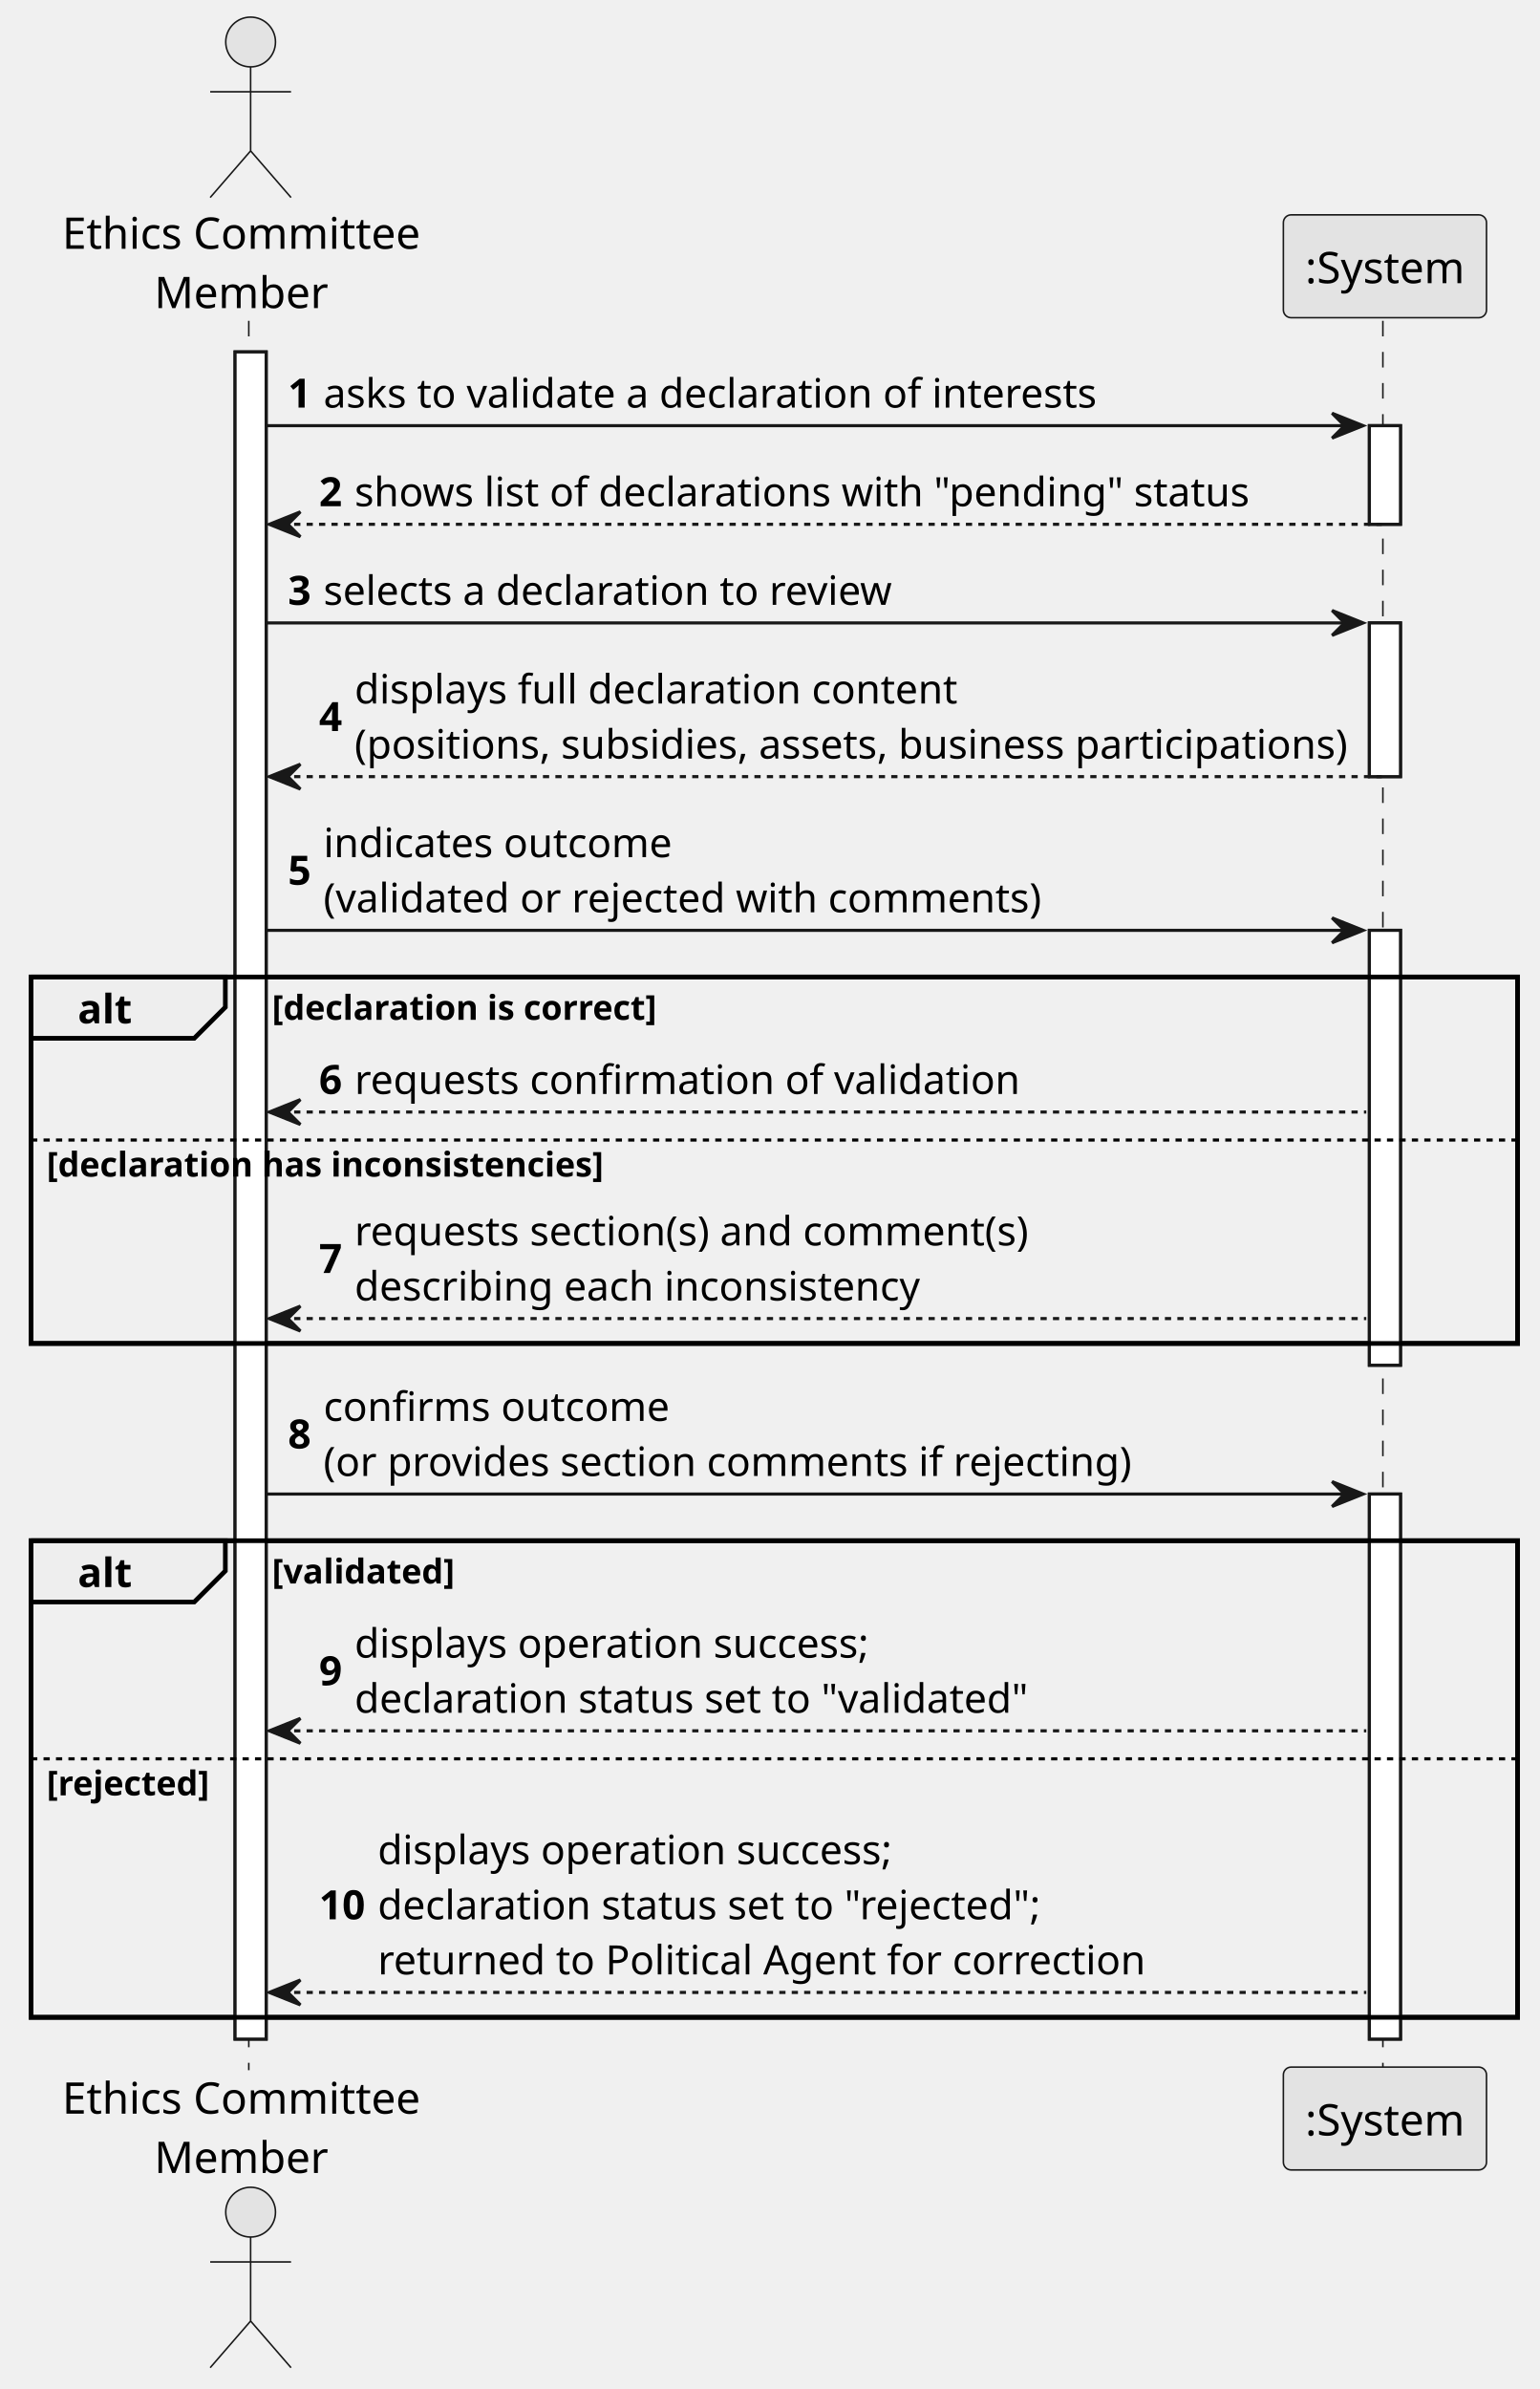
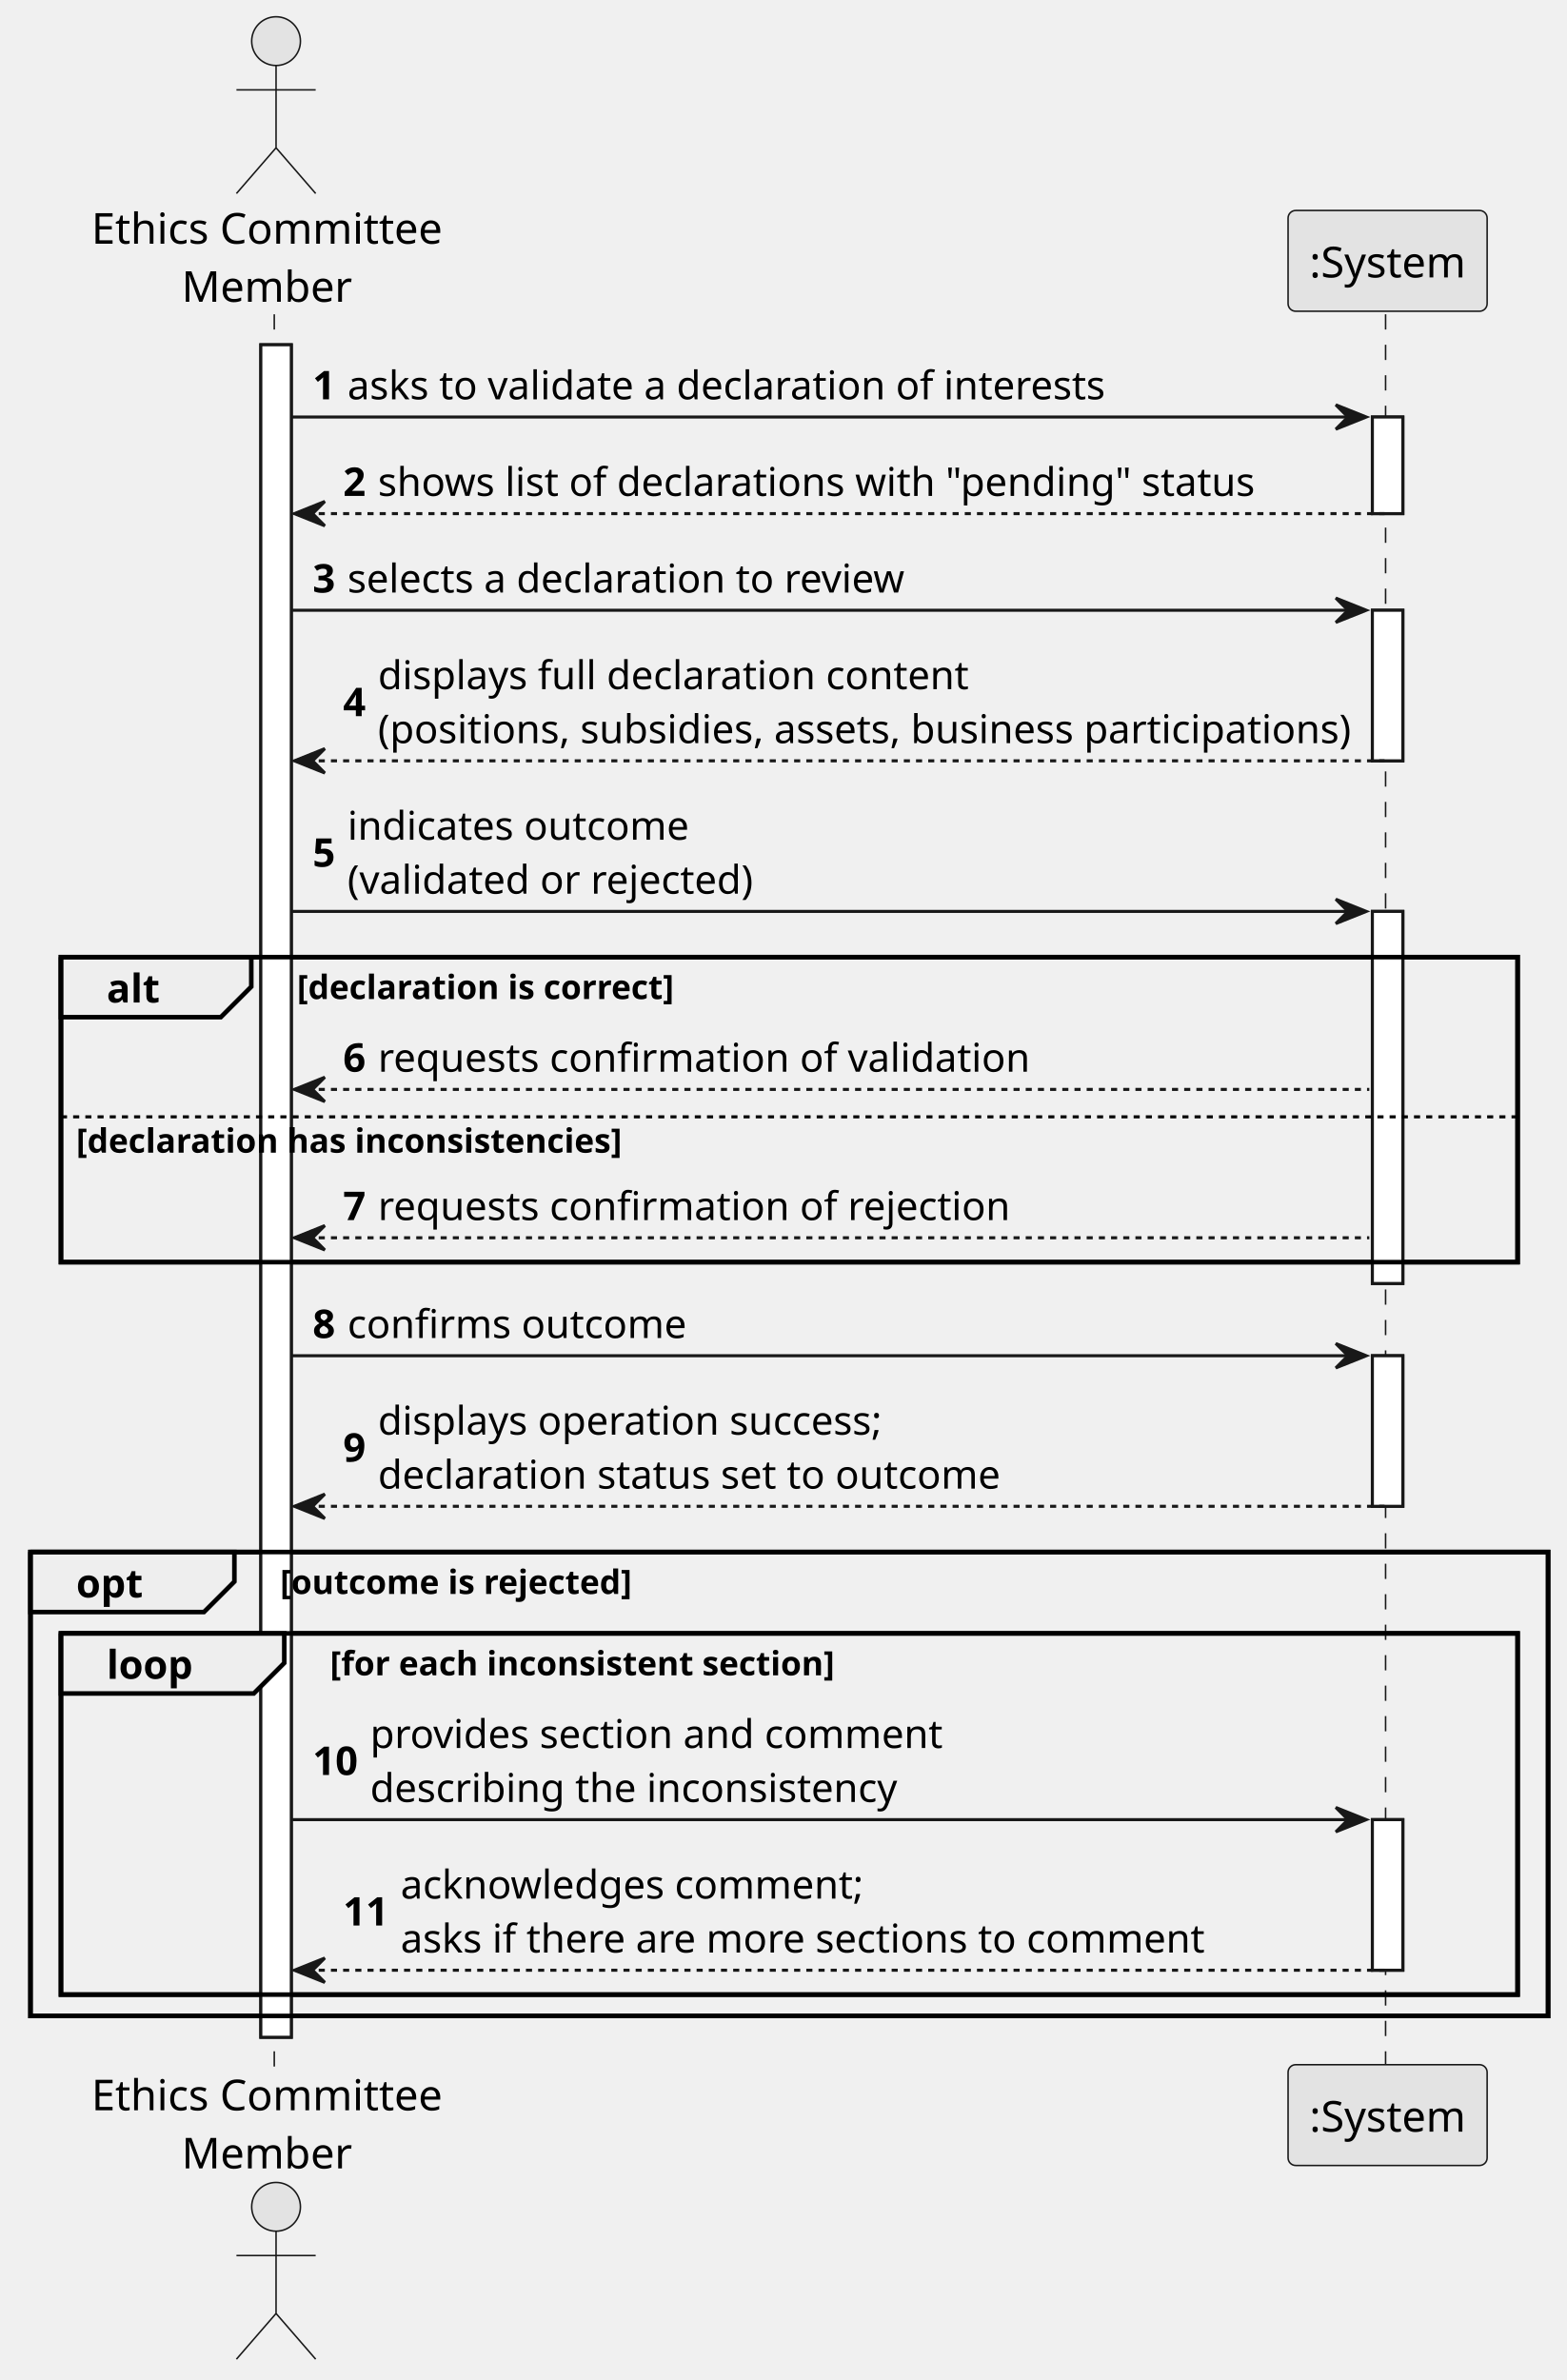
- <svg xmlns="http://www.w3.org/2000/svg" contentStyleType="text/css" data-diagram-type="SEQUENCE" height="768px" preserveAspectRatio="none" style="width:495px;height:768px;background:#FFFFFF;" version="1.1" viewBox="0 0 495 768" width="495px" zoomAndPan="magnify">
+ <svg xmlns="http://www.w3.org/2000/svg" contentStyleType="text/css" data-diagram-type="SEQUENCE" height="781px" preserveAspectRatio="none" style="width:514px;height:781px;background:#FFFFFF;" version="1.1" viewBox="0 0 514 781" width="514px" zoomAndPan="magnify">
  <defs />
  <g>
    <g>
-       <rect fill="#FFFFFF" height="542.378" style="stroke:#181818;stroke-width:1;" width="10" x="75.589" y="113.136" />
+       <rect fill="#FFFFFF" height="555.396" style="stroke:#181818;stroke-width:1;" width="10" x="85.589" y="113.136" />
    </g>
    <g>
-       <rect fill="#FFFFFF" height="31.706" style="stroke:#181818;stroke-width:1;" width="10" x="440.344" y="136.842" />
+       <rect fill="#FFFFFF" height="31.706" style="stroke:#181818;stroke-width:1;" width="10" x="450.344" y="136.842" />
    </g>
    <g>
-       <rect fill="#FFFFFF" height="49.412" style="stroke:#181818;stroke-width:1;" width="10" x="440.344" y="200.254" />
+       <rect fill="#FFFFFF" height="49.412" style="stroke:#181818;stroke-width:1;" width="10" x="450.344" y="200.254" />
    </g>
    <g>
-       <rect fill="#FFFFFF" height="139.806" style="stroke:#181818;stroke-width:1;" width="10" x="440.344" y="299.078" />
+       <rect fill="#FFFFFF" height="122.1" style="stroke:#181818;stroke-width:1;" width="10" x="450.344" y="299.078" />
    </g>
    <g>
-       <rect fill="#FFFFFF" height="175.218" style="stroke:#181818;stroke-width:1;" width="10" x="440.344" y="480.296" />
-     </g>
-     <rect fill="none" height="117.806" style="stroke:#000000;stroke-width:1.5;" width="478.006" x="10" y="314.078" />
-     <rect fill="none" height="153.218" style="stroke:#000000;stroke-width:1.5;" width="478.006" x="10" y="495.296" />
-     <g>
-       <rect fill="#000000" fill-opacity="0" height="562.378" width="8" x="76.589" y="103.136" />
-       <line style="stroke:#181818;stroke-width:0.5;stroke-dasharray:5,5;" x1="80" x2="80" y1="103.136" y2="665.514" />
+       <rect fill="#FFFFFF" height="49.412" style="stroke:#181818;stroke-width:1;" width="10" x="450.344" y="444.884" />
    </g>
    <g>
-       <rect fill="#000000" fill-opacity="0" height="562.378" width="8" x="441.344" y="103.136" />
-       <line style="stroke:#181818;stroke-width:0.5;stroke-dasharray:5,5;" x1="444.682" x2="444.682" y1="103.136" y2="665.514" />
+       <rect fill="#FFFFFF" height="49.412" style="stroke:#181818;stroke-width:1;" width="10" x="450.344" y="597.12" />
+     </g>
+     <rect fill="none" height="100.1" style="stroke:#000000;stroke-width:1.5;" width="478.006" x="20" y="314.078" />
+     <rect fill="none" height="152.236" style="stroke:#000000;stroke-width:1.5;" width="498.006" x="10" y="509.296" />
+     <rect fill="none" height="118.53" style="stroke:#000000;stroke-width:1.5;" width="478.006" x="20" y="536.002" />
+     <g>
+       <rect fill="#000000" fill-opacity="0" height="575.396" width="8" x="86.589" y="103.136" />
+       <line style="stroke:#181818;stroke-width:0.5;stroke-dasharray:5,5;" x1="90" x2="90" y1="103.136" y2="678.532" />
+     </g>
+     <g>
+       <rect fill="#000000" fill-opacity="0" height="575.396" width="8" x="451.344" y="103.136" />
+       <line style="stroke:#181818;stroke-width:0.5;stroke-dasharray:5,5;" x1="454.682" x2="454.682" y1="103.136" y2="678.532" />
    </g>
    <g class="participant participant-head" data-participant="Member">
-       <text fill="#000000" font-family="sans-serif" font-size="14" lengthAdjust="spacing" textLength="115.178" x="20" y="79.966">Ethics Committee</text>
-       <text fill="#000000" font-family="sans-serif" font-size="14" lengthAdjust="spacing" textLength="55.972" x="49.603" y="99.034">Member</text>
-       <ellipse cx="80.589" cy="13.5" fill="#E3E3E3" rx="8" ry="8" style="stroke:#181818;stroke-width:0.5;" />
-       <path d="M80.589,21.5 L80.589,48.5 M67.589,29.5 L93.589,29.5 M80.589,48.5 L67.589,63.5 M80.589,48.5 L93.589,63.5" fill="none" style="stroke:#181818;stroke-width:0.5;" />
+       <text fill="#000000" font-family="sans-serif" font-size="14" lengthAdjust="spacing" textLength="115.178" x="30" y="79.966">Ethics Committee</text>
+       <text fill="#000000" font-family="sans-serif" font-size="14" lengthAdjust="spacing" textLength="55.972" x="59.603" y="99.034">Member</text>
+       <ellipse cx="90.589" cy="13.5" fill="#E3E3E3" rx="8" ry="8" style="stroke:#181818;stroke-width:0.5;" />
+       <path d="M90.589,21.5 L90.589,48.5 M77.589,29.5 L103.589,29.5 M90.589,48.5 L77.589,63.5 M90.589,48.5 L103.589,63.5" fill="none" style="stroke:#181818;stroke-width:0.5;" />
    </g>
    <g class="participant participant-tail" data-participant="Member">
-       <text fill="#000000" font-family="sans-serif" font-size="14" lengthAdjust="spacing" textLength="115.178" x="20" y="679.48">Ethics Committee</text>
-       <text fill="#000000" font-family="sans-serif" font-size="14" lengthAdjust="spacing" textLength="55.972" x="49.603" y="698.548">Member</text>
-       <ellipse cx="80.589" cy="711.15" fill="#E3E3E3" rx="8" ry="8" style="stroke:#181818;stroke-width:0.5;" />
-       <path d="M80.589,719.15 L80.589,746.15 M67.589,727.15 L93.589,727.15 M80.589,746.15 L67.589,761.15 M80.589,746.15 L93.589,761.15" fill="none" style="stroke:#181818;stroke-width:0.5;" />
+       <text fill="#000000" font-family="sans-serif" font-size="14" lengthAdjust="spacing" textLength="115.178" x="30" y="692.498">Ethics Committee</text>
+       <text fill="#000000" font-family="sans-serif" font-size="14" lengthAdjust="spacing" textLength="55.972" x="59.603" y="711.566">Member</text>
+       <ellipse cx="90.589" cy="724.168" fill="#E3E3E3" rx="8" ry="8" style="stroke:#181818;stroke-width:0.5;" />
+       <path d="M90.589,732.168 L90.589,759.168 M77.589,740.168 L103.589,740.168 M90.589,759.168 L77.589,774.168 M90.589,759.168 L103.589,774.168" fill="none" style="stroke:#181818;stroke-width:0.5;" />
    </g>
    <g class="participant participant-head" data-participant="System">
-       <rect fill="#E3E3E3" height="33.068" rx="2.5" ry="2.5" style="stroke:#181818;stroke-width:0.5;" width="65.324" x="412.682" y="69.068" />
-       <text fill="#000000" font-family="sans-serif" font-size="14" lengthAdjust="spacing" textLength="51.324" x="419.682" y="91.034">:System</text>
+       <rect fill="#E3E3E3" height="33.068" rx="2.5" ry="2.5" style="stroke:#181818;stroke-width:0.5;" width="65.324" x="422.682" y="69.068" />
+       <text fill="#000000" font-family="sans-serif" font-size="14" lengthAdjust="spacing" textLength="51.324" x="429.682" y="91.034">:System</text>
    </g>
    <g class="participant participant-tail" data-participant="System">
-       <rect fill="#E3E3E3" height="33.068" rx="2.5" ry="2.5" style="stroke:#181818;stroke-width:0.5;" width="65.324" x="412.682" y="664.514" />
-       <text fill="#000000" font-family="sans-serif" font-size="14" lengthAdjust="spacing" textLength="51.324" x="419.682" y="686.48">:System</text>
+       <rect fill="#E3E3E3" height="33.068" rx="2.5" ry="2.5" style="stroke:#181818;stroke-width:0.5;" width="65.324" x="422.682" y="677.532" />
+       <text fill="#000000" font-family="sans-serif" font-size="14" lengthAdjust="spacing" textLength="51.324" x="429.682" y="699.498">:System</text>
    </g>
    <g>
-       <rect fill="#FFFFFF" height="542.378" style="stroke:#181818;stroke-width:1;" width="10" x="75.589" y="113.136" />
+       <rect fill="#FFFFFF" height="555.396" style="stroke:#181818;stroke-width:1;" width="10" x="85.589" y="113.136" />
    </g>
    <g>
-       <rect fill="#FFFFFF" height="31.706" style="stroke:#181818;stroke-width:1;" width="10" x="440.344" y="136.842" />
+       <rect fill="#FFFFFF" height="31.706" style="stroke:#181818;stroke-width:1;" width="10" x="450.344" y="136.842" />
    </g>
    <g>
-       <rect fill="#FFFFFF" height="49.412" style="stroke:#181818;stroke-width:1;" width="10" x="440.344" y="200.254" />
+       <rect fill="#FFFFFF" height="49.412" style="stroke:#181818;stroke-width:1;" width="10" x="450.344" y="200.254" />
    </g>
    <g>
-       <rect fill="#FFFFFF" height="139.806" style="stroke:#181818;stroke-width:1;" width="10" x="440.344" y="299.078" />
+       <rect fill="#FFFFFF" height="122.1" style="stroke:#181818;stroke-width:1;" width="10" x="450.344" y="299.078" />
    </g>
    <g>
-       <rect fill="#FFFFFF" height="175.218" style="stroke:#181818;stroke-width:1;" width="10" x="440.344" y="480.296" />
+       <rect fill="#FFFFFF" height="49.412" style="stroke:#181818;stroke-width:1;" width="10" x="450.344" y="444.884" />
+     </g>
+     <g>
+       <rect fill="#FFFFFF" height="49.412" style="stroke:#181818;stroke-width:1;" width="10" x="450.344" y="597.12" />
    </g>
    <g class="message" data-participant-1="Member" data-participant-2="System">
-       <polygon fill="#181818" points="428.344,132.842,438.344,136.842,428.344,140.842,432.344,136.842" style="stroke:#181818;stroke-width:1;" />
-       <line style="stroke:#181818;stroke-width:1;" x1="85.589" x2="434.344" y1="136.842" y2="136.842" />
-       <text fill="#000000" font-family="sans-serif" font-size="13" font-weight="bold" lengthAdjust="spacing" textLength="7.436" x="92.589" y="131.033">1</text>
-       <text fill="#000000" font-family="sans-serif" font-size="13" lengthAdjust="spacing" textLength="249.158" x="104.025" y="131.033">asks to validate a declaration of interests</text>
+       <polygon fill="#181818" points="438.344,132.842,448.344,136.842,438.344,140.842,442.344,136.842" style="stroke:#181818;stroke-width:1;" />
+       <line style="stroke:#181818;stroke-width:1;" x1="95.589" x2="444.344" y1="136.842" y2="136.842" />
+       <text fill="#000000" font-family="sans-serif" font-size="13" font-weight="bold" lengthAdjust="spacing" textLength="7.436" x="102.589" y="131.033">1</text>
+       <text fill="#000000" font-family="sans-serif" font-size="13" lengthAdjust="spacing" textLength="249.158" x="114.025" y="131.033">asks to validate a declaration of interests</text>
    </g>
    <g class="message" data-participant-1="System" data-participant-2="Member">
-       <polygon fill="#181818" points="96.589,164.548,86.589,168.548,96.589,172.548,92.589,168.548" style="stroke:#181818;stroke-width:1;" />
-       <line style="stroke:#181818;stroke-width:1;stroke-dasharray:2,2;" x1="90.589" x2="444.344" y1="168.548" y2="168.548" />
-       <text fill="#000000" font-family="sans-serif" font-size="13" font-weight="bold" lengthAdjust="spacing" textLength="7.436" x="102.589" y="162.739">2</text>
-       <text fill="#000000" font-family="sans-serif" font-size="13" lengthAdjust="spacing" textLength="288.678" x="114.025" y="162.739">shows list of declarations with "pending" status</text>
+       <polygon fill="#181818" points="106.589,164.548,96.589,168.548,106.589,172.548,102.589,168.548" style="stroke:#181818;stroke-width:1;" />
+       <line style="stroke:#181818;stroke-width:1;stroke-dasharray:2,2;" x1="100.589" x2="454.344" y1="168.548" y2="168.548" />
+       <text fill="#000000" font-family="sans-serif" font-size="13" font-weight="bold" lengthAdjust="spacing" textLength="7.436" x="112.589" y="162.739">2</text>
+       <text fill="#000000" font-family="sans-serif" font-size="13" lengthAdjust="spacing" textLength="288.678" x="124.025" y="162.739">shows list of declarations with "pending" status</text>
    </g>
    <g class="message" data-participant-1="Member" data-participant-2="System">
-       <polygon fill="#181818" points="428.344,196.254,438.344,200.254,428.344,204.254,432.344,200.254" style="stroke:#181818;stroke-width:1;" />
-       <line style="stroke:#181818;stroke-width:1;" x1="85.589" x2="434.344" y1="200.254" y2="200.254" />
-       <text fill="#000000" font-family="sans-serif" font-size="13" font-weight="bold" lengthAdjust="spacing" textLength="7.436" x="92.589" y="194.445">3</text>
-       <text fill="#000000" font-family="sans-serif" font-size="13" lengthAdjust="spacing" textLength="183.807" x="104.025" y="194.445">selects a declaration to review</text>
+       <polygon fill="#181818" points="438.344,196.254,448.344,200.254,438.344,204.254,442.344,200.254" style="stroke:#181818;stroke-width:1;" />
+       <line style="stroke:#181818;stroke-width:1;" x1="95.589" x2="444.344" y1="200.254" y2="200.254" />
+       <text fill="#000000" font-family="sans-serif" font-size="13" font-weight="bold" lengthAdjust="spacing" textLength="7.436" x="102.589" y="194.445">3</text>
+       <text fill="#000000" font-family="sans-serif" font-size="13" lengthAdjust="spacing" textLength="183.807" x="114.025" y="194.445">selects a declaration to review</text>
    </g>
    <g class="message" data-participant-1="System" data-participant-2="Member">
-       <polygon fill="#181818" points="96.589,245.666,86.589,249.666,96.589,253.666,92.589,249.666" style="stroke:#181818;stroke-width:1;" />
-       <line style="stroke:#181818;stroke-width:1;stroke-dasharray:2,2;" x1="90.589" x2="444.344" y1="249.666" y2="249.666" />
-       <text fill="#000000" font-family="sans-serif" font-size="13" font-weight="bold" lengthAdjust="spacing" textLength="7.436" x="102.589" y="235.004">4</text>
-       <text fill="#000000" font-family="sans-serif" font-size="13" lengthAdjust="spacing" textLength="194.142" x="114.025" y="226.151">displays full declaration content</text>
-       <text fill="#000000" font-family="sans-serif" font-size="13" lengthAdjust="spacing" textLength="319.319" x="114.025" y="243.857">(positions, subsidies, assets, business participations)</text>
+       <polygon fill="#181818" points="106.589,245.666,96.589,249.666,106.589,253.666,102.589,249.666" style="stroke:#181818;stroke-width:1;" />
+       <line style="stroke:#181818;stroke-width:1;stroke-dasharray:2,2;" x1="100.589" x2="454.344" y1="249.666" y2="249.666" />
+       <text fill="#000000" font-family="sans-serif" font-size="13" font-weight="bold" lengthAdjust="spacing" textLength="7.436" x="112.589" y="235.004">4</text>
+       <text fill="#000000" font-family="sans-serif" font-size="13" lengthAdjust="spacing" textLength="194.142" x="124.025" y="226.151">displays full declaration content</text>
+       <text fill="#000000" font-family="sans-serif" font-size="13" lengthAdjust="spacing" textLength="319.319" x="124.025" y="243.857">(positions, subsidies, assets, business participations)</text>
    </g>
    <g class="message" data-participant-1="Member" data-participant-2="System">
-       <polygon fill="#181818" points="428.344,295.078,438.344,299.078,428.344,303.078,432.344,299.078" style="stroke:#181818;stroke-width:1;" />
-       <line style="stroke:#181818;stroke-width:1;" x1="85.589" x2="434.344" y1="299.078" y2="299.078" />
-       <text fill="#000000" font-family="sans-serif" font-size="13" font-weight="bold" lengthAdjust="spacing" textLength="7.436" x="92.589" y="284.416">5</text>
-       <text fill="#000000" font-family="sans-serif" font-size="13" lengthAdjust="spacing" textLength="112.086" x="104.025" y="275.563">indicates outcome</text>
-       <text fill="#000000" font-family="sans-serif" font-size="13" lengthAdjust="spacing" textLength="231.114" x="104.025" y="293.269">(validated or rejected with comments)</text>
+       <polygon fill="#181818" points="438.344,295.078,448.344,299.078,438.344,303.078,442.344,299.078" style="stroke:#181818;stroke-width:1;" />
+       <line style="stroke:#181818;stroke-width:1;" x1="95.589" x2="444.344" y1="299.078" y2="299.078" />
+       <text fill="#000000" font-family="sans-serif" font-size="13" font-weight="bold" lengthAdjust="spacing" textLength="7.436" x="102.589" y="284.416">5</text>
+       <text fill="#000000" font-family="sans-serif" font-size="13" lengthAdjust="spacing" textLength="112.086" x="114.025" y="275.563">indicates outcome</text>
+       <text fill="#000000" font-family="sans-serif" font-size="13" lengthAdjust="spacing" textLength="133.354" x="114.025" y="293.269">(validated or rejected)</text>
    </g>
-     <path d="M10,314.078 L72.459,314.078 L72.459,323.784 L62.459,333.784 L10,333.784 L10,314.078" fill="#EEEEEE" style="stroke:#000000;stroke-width:1.5;" />
-     <rect fill="none" height="117.806" style="stroke:#000000;stroke-width:1.5;" width="478.006" x="10" y="314.078" />
-     <text fill="#000000" font-family="sans-serif" font-size="13" font-weight="bold" lengthAdjust="spacing" textLength="17.459" x="25" y="328.975">alt</text>
-     <text fill="#000000" font-family="sans-serif" font-size="11" font-weight="bold" lengthAdjust="spacing" textLength="124.123" x="87.459" y="327.837">[declaration is correct]</text>
+     <path d="M20,314.078 L82.459,314.078 L82.459,323.784 L72.459,333.784 L20,333.784 L20,314.078" fill="#EEEEEE" style="stroke:#000000;stroke-width:1.5;" />
+     <rect fill="none" height="100.1" style="stroke:#000000;stroke-width:1.5;" width="478.006" x="20" y="314.078" />
+     <text fill="#000000" font-family="sans-serif" font-size="13" font-weight="bold" lengthAdjust="spacing" textLength="17.459" x="35" y="328.975">alt</text>
+     <text fill="#000000" font-family="sans-serif" font-size="11" font-weight="bold" lengthAdjust="spacing" textLength="124.123" x="97.459" y="327.837">[declaration is correct]</text>
    <g class="message" data-participant-1="System" data-participant-2="Member">
-       <polygon fill="#181818" points="96.589,353.49,86.589,357.49,96.589,361.49,92.589,357.49" style="stroke:#181818;stroke-width:1;" />
-       <line style="stroke:#181818;stroke-width:1;stroke-dasharray:2,2;" x1="90.589" x2="439.344" y1="357.49" y2="357.49" />
-       <text fill="#000000" font-family="sans-serif" font-size="13" font-weight="bold" lengthAdjust="spacing" textLength="7.436" x="102.589" y="351.681">6</text>
-       <text fill="#000000" font-family="sans-serif" font-size="13" lengthAdjust="spacing" textLength="214.253" x="114.025" y="351.681">requests confirmation of validation</text>
+       <polygon fill="#181818" points="106.589,353.49,96.589,357.49,106.589,361.49,102.589,357.49" style="stroke:#181818;stroke-width:1;" />
+       <line style="stroke:#181818;stroke-width:1;stroke-dasharray:2,2;" x1="100.589" x2="449.344" y1="357.49" y2="357.49" />
+       <text fill="#000000" font-family="sans-serif" font-size="13" font-weight="bold" lengthAdjust="spacing" textLength="7.436" x="112.589" y="351.681">6</text>
+       <text fill="#000000" font-family="sans-serif" font-size="13" lengthAdjust="spacing" textLength="214.253" x="124.025" y="351.681">requests confirmation of validation</text>
    </g>
-     <line style="stroke:#000000;stroke-width:1;stroke-dasharray:2,2;" x1="10" x2="488.006" y1="366.49" y2="366.49" />
-     <text fill="#000000" font-family="sans-serif" font-size="11" font-weight="bold" lengthAdjust="spacing" textLength="179.299" x="15" y="378.249">[declaration has inconsistencies]</text>
+     <line style="stroke:#000000;stroke-width:1;stroke-dasharray:2,2;" x1="20" x2="498.006" y1="366.49" y2="366.49" />
+     <text fill="#000000" font-family="sans-serif" font-size="11" font-weight="bold" lengthAdjust="spacing" textLength="179.299" x="25" y="378.249">[declaration has inconsistencies]</text>
    <g class="message" data-participant-1="System" data-participant-2="Member">
-       <polygon fill="#181818" points="96.589,419.884,86.589,423.884,96.589,427.884,92.589,423.884" style="stroke:#181818;stroke-width:1;" />
-       <line style="stroke:#181818;stroke-width:1;stroke-dasharray:2,2;" x1="90.589" x2="439.344" y1="423.884" y2="423.884" />
-       <text fill="#000000" font-family="sans-serif" font-size="13" font-weight="bold" lengthAdjust="spacing" textLength="7.436" x="102.589" y="409.222">7</text>
-       <text fill="#000000" font-family="sans-serif" font-size="13" lengthAdjust="spacing" textLength="216.944" x="114.025" y="400.369">requests section(s) and comment(s)</text>
-       <text fill="#000000" font-family="sans-serif" font-size="13" lengthAdjust="spacing" textLength="181.818" x="114.025" y="418.075">describing each inconsistency</text>
+       <polygon fill="#181818" points="106.589,402.178,96.589,406.178,106.589,410.178,102.589,406.178" style="stroke:#181818;stroke-width:1;" />
+       <line style="stroke:#181818;stroke-width:1;stroke-dasharray:2,2;" x1="100.589" x2="449.344" y1="406.178" y2="406.178" />
+       <text fill="#000000" font-family="sans-serif" font-size="13" font-weight="bold" lengthAdjust="spacing" textLength="7.436" x="112.589" y="400.369">7</text>
+       <text fill="#000000" font-family="sans-serif" font-size="13" lengthAdjust="spacing" textLength="207.987" x="124.025" y="400.369">requests confirmation of rejection</text>
    </g>
    <g class="message" data-participant-1="Member" data-participant-2="System">
-       <polygon fill="#181818" points="428.344,476.296,438.344,480.296,428.344,484.296,432.344,480.296" style="stroke:#181818;stroke-width:1;" />
-       <line style="stroke:#181818;stroke-width:1;" x1="85.589" x2="434.344" y1="480.296" y2="480.296" />
-       <text fill="#000000" font-family="sans-serif" font-size="13" font-weight="bold" lengthAdjust="spacing" textLength="7.436" x="92.589" y="465.634">8</text>
-       <text fill="#000000" font-family="sans-serif" font-size="13" lengthAdjust="spacing" textLength="111.28" x="104.025" y="456.781">confirms outcome</text>
-       <text fill="#000000" font-family="sans-serif" font-size="13" lengthAdjust="spacing" textLength="260.65" x="104.025" y="474.487">(or provides section comments if rejecting)</text>
+       <polygon fill="#181818" points="438.344,440.884,448.344,444.884,438.344,448.884,442.344,444.884" style="stroke:#181818;stroke-width:1;" />
+       <line style="stroke:#181818;stroke-width:1;" x1="95.589" x2="444.344" y1="444.884" y2="444.884" />
+       <text fill="#000000" font-family="sans-serif" font-size="13" font-weight="bold" lengthAdjust="spacing" textLength="7.436" x="102.589" y="439.075">8</text>
+       <text fill="#000000" font-family="sans-serif" font-size="13" lengthAdjust="spacing" textLength="111.28" x="114.025" y="439.075">confirms outcome</text>
    </g>
-     <path d="M10,495.296 L72.459,495.296 L72.459,505.002 L62.459,515.002 L10,515.002 L10,495.296" fill="#EEEEEE" style="stroke:#000000;stroke-width:1.5;" />
-     <rect fill="none" height="153.218" style="stroke:#000000;stroke-width:1.5;" width="478.006" x="10" y="495.296" />
-     <text fill="#000000" font-family="sans-serif" font-size="13" font-weight="bold" lengthAdjust="spacing" textLength="17.459" x="25" y="510.193">alt</text>
-     <text fill="#000000" font-family="sans-serif" font-size="11" font-weight="bold" lengthAdjust="spacing" textLength="58.74" x="87.459" y="509.055">[validated]</text>
    <g class="message" data-participant-1="System" data-participant-2="Member">
-       <polygon fill="#181818" points="96.589,552.414,86.589,556.414,96.589,560.414,92.589,556.414" style="stroke:#181818;stroke-width:1;" />
-       <line style="stroke:#181818;stroke-width:1;stroke-dasharray:2,2;" x1="90.589" x2="439.344" y1="556.414" y2="556.414" />
-       <text fill="#000000" font-family="sans-serif" font-size="13" font-weight="bold" lengthAdjust="spacing" textLength="7.436" x="102.589" y="541.752">9</text>
-       <text fill="#000000" font-family="sans-serif" font-size="13" lengthAdjust="spacing" textLength="165.646" x="114.025" y="532.899">displays operation success;</text>
-       <text fill="#000000" font-family="sans-serif" font-size="13" lengthAdjust="spacing" textLength="216.84" x="114.025" y="550.605">declaration status set to "validated"</text>
+       <polygon fill="#181818" points="106.589,490.296,96.589,494.296,106.589,498.296,102.589,494.296" style="stroke:#181818;stroke-width:1;" />
+       <line style="stroke:#181818;stroke-width:1;stroke-dasharray:2,2;" x1="100.589" x2="454.344" y1="494.296" y2="494.296" />
+       <text fill="#000000" font-family="sans-serif" font-size="13" font-weight="bold" lengthAdjust="spacing" textLength="7.436" x="112.589" y="479.634">9</text>
+       <text fill="#000000" font-family="sans-serif" font-size="13" lengthAdjust="spacing" textLength="165.646" x="124.025" y="470.781">displays operation success;</text>
+       <text fill="#000000" font-family="sans-serif" font-size="13" lengthAdjust="spacing" textLength="204.503" x="124.025" y="488.487">declaration status set to outcome</text>
    </g>
-     <line style="stroke:#000000;stroke-width:1;stroke-dasharray:2,2;" x1="10" x2="488.006" y1="565.414" y2="565.414" />
-     <text fill="#000000" font-family="sans-serif" font-size="11" font-weight="bold" lengthAdjust="spacing" textLength="52.525" x="15" y="577.173">[rejected]</text>
+     <path d="M10,509.296 L76.918,509.296 L76.918,519.002 L66.918,529.002 L10,529.002 L10,509.296" fill="#EEEEEE" style="stroke:#000000;stroke-width:1.5;" />
+     <rect fill="none" height="152.236" style="stroke:#000000;stroke-width:1.5;" width="498.006" x="10" y="509.296" />
+     <text fill="#000000" font-family="sans-serif" font-size="13" font-weight="bold" lengthAdjust="spacing" textLength="21.918" x="25" y="524.193">opt</text>
+     <text fill="#000000" font-family="sans-serif" font-size="11" font-weight="bold" lengthAdjust="spacing" textLength="115.642" x="91.918" y="523.055">[outcome is rejected]</text>
+     <path d="M20,536.002 L93.288,536.002 L93.288,545.708 L83.288,555.708 L20,555.708 L20,536.002" fill="#EEEEEE" style="stroke:#000000;stroke-width:1.5;" />
+     <rect fill="none" height="118.53" style="stroke:#000000;stroke-width:1.5;" width="478.006" x="20" y="536.002" />
+     <text fill="#000000" font-family="sans-serif" font-size="13" font-weight="bold" lengthAdjust="spacing" textLength="28.288" x="35" y="550.899">loop</text>
+     <text fill="#000000" font-family="sans-serif" font-size="11" font-weight="bold" lengthAdjust="spacing" textLength="165.571" x="108.288" y="549.761">[for each inconsistent section]</text>
+     <g class="message" data-participant-1="Member" data-participant-2="System">
+       <polygon fill="#181818" points="438.344,593.12,448.344,597.12,438.344,601.12,442.344,597.12" style="stroke:#181818;stroke-width:1;" />
+       <line style="stroke:#181818;stroke-width:1;" x1="95.589" x2="444.344" y1="597.12" y2="597.12" />
+       <text fill="#000000" font-family="sans-serif" font-size="13" font-weight="bold" lengthAdjust="spacing" textLength="14.872" x="102.589" y="582.458">10</text>
+       <text fill="#000000" font-family="sans-serif" font-size="13" lengthAdjust="spacing" textLength="188.422" x="121.461" y="573.605">provides section and comment</text>
+       <text fill="#000000" font-family="sans-serif" font-size="13" lengthAdjust="spacing" textLength="172.978" x="121.461" y="591.311">describing the inconsistency</text>
+     </g>
    <g class="message" data-participant-1="System" data-participant-2="Member">
-       <polygon fill="#181818" points="96.589,636.514,86.589,640.514,96.589,644.514,92.589,640.514" style="stroke:#181818;stroke-width:1;" />
-       <line style="stroke:#181818;stroke-width:1;stroke-dasharray:2,2;" x1="90.589" x2="439.344" y1="640.514" y2="640.514" />
-       <text fill="#000000" font-family="sans-serif" font-size="13" font-weight="bold" lengthAdjust="spacing" textLength="14.872" x="102.589" y="616.999">10</text>
-       <text fill="#000000" font-family="sans-serif" font-size="13" lengthAdjust="spacing" textLength="165.646" x="121.461" y="599.293">displays operation success;</text>
-       <text fill="#000000" font-family="sans-serif" font-size="13" lengthAdjust="spacing" textLength="214.058" x="121.461" y="616.999">declaration status set to "rejected";</text>
-       <text fill="#000000" font-family="sans-serif" font-size="13" lengthAdjust="spacing" textLength="247.416" x="121.461" y="634.705">returned to Political Agent for correction</text>
+       <polygon fill="#181818" points="106.589,642.532,96.589,646.532,106.589,650.532,102.589,646.532" style="stroke:#181818;stroke-width:1;" />
+       <line style="stroke:#181818;stroke-width:1;stroke-dasharray:2,2;" x1="100.589" x2="454.344" y1="646.532" y2="646.532" />
+       <text fill="#000000" font-family="sans-serif" font-size="13" font-weight="bold" lengthAdjust="spacing" textLength="14.872" x="112.589" y="631.87">11</text>
+       <text fill="#000000" font-family="sans-serif" font-size="13" lengthAdjust="spacing" textLength="152.165" x="131.461" y="623.017">acknowledges comment;</text>
+       <text fill="#000000" font-family="sans-serif" font-size="13" lengthAdjust="spacing" textLength="264.654" x="131.461" y="640.723">asks if there are more sections to comment</text>
    </g>
  </g>
</svg>
